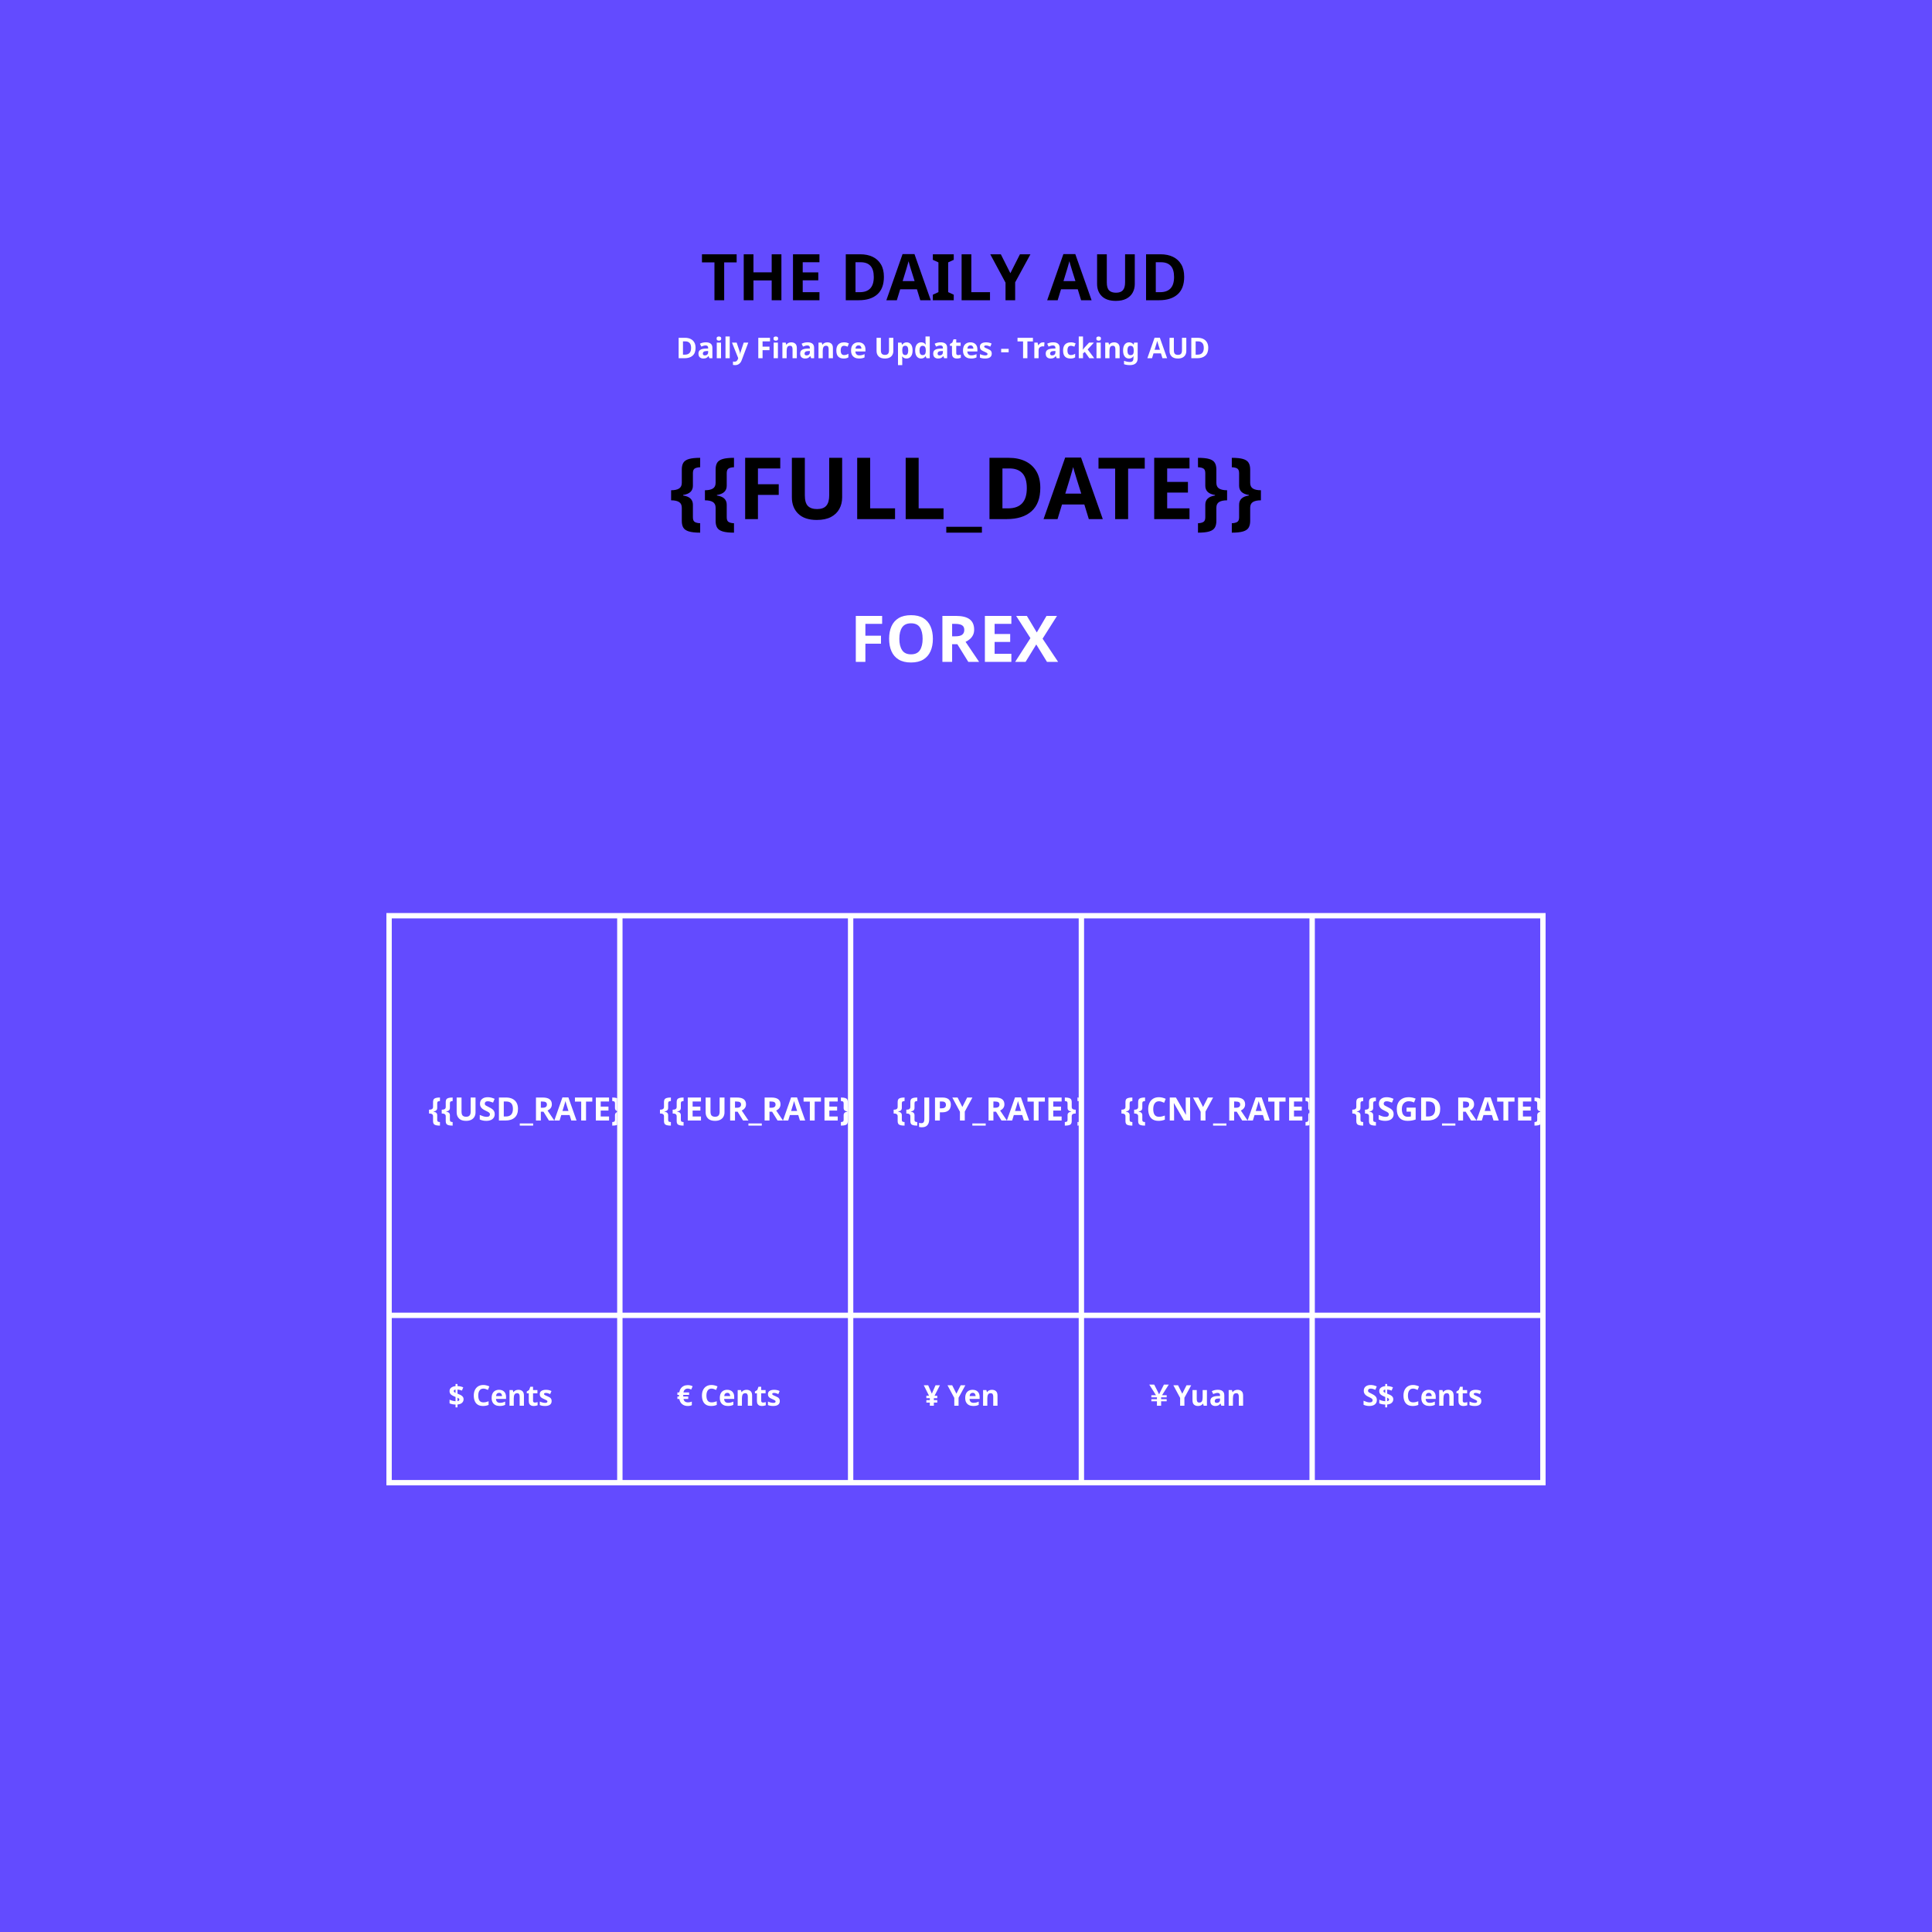
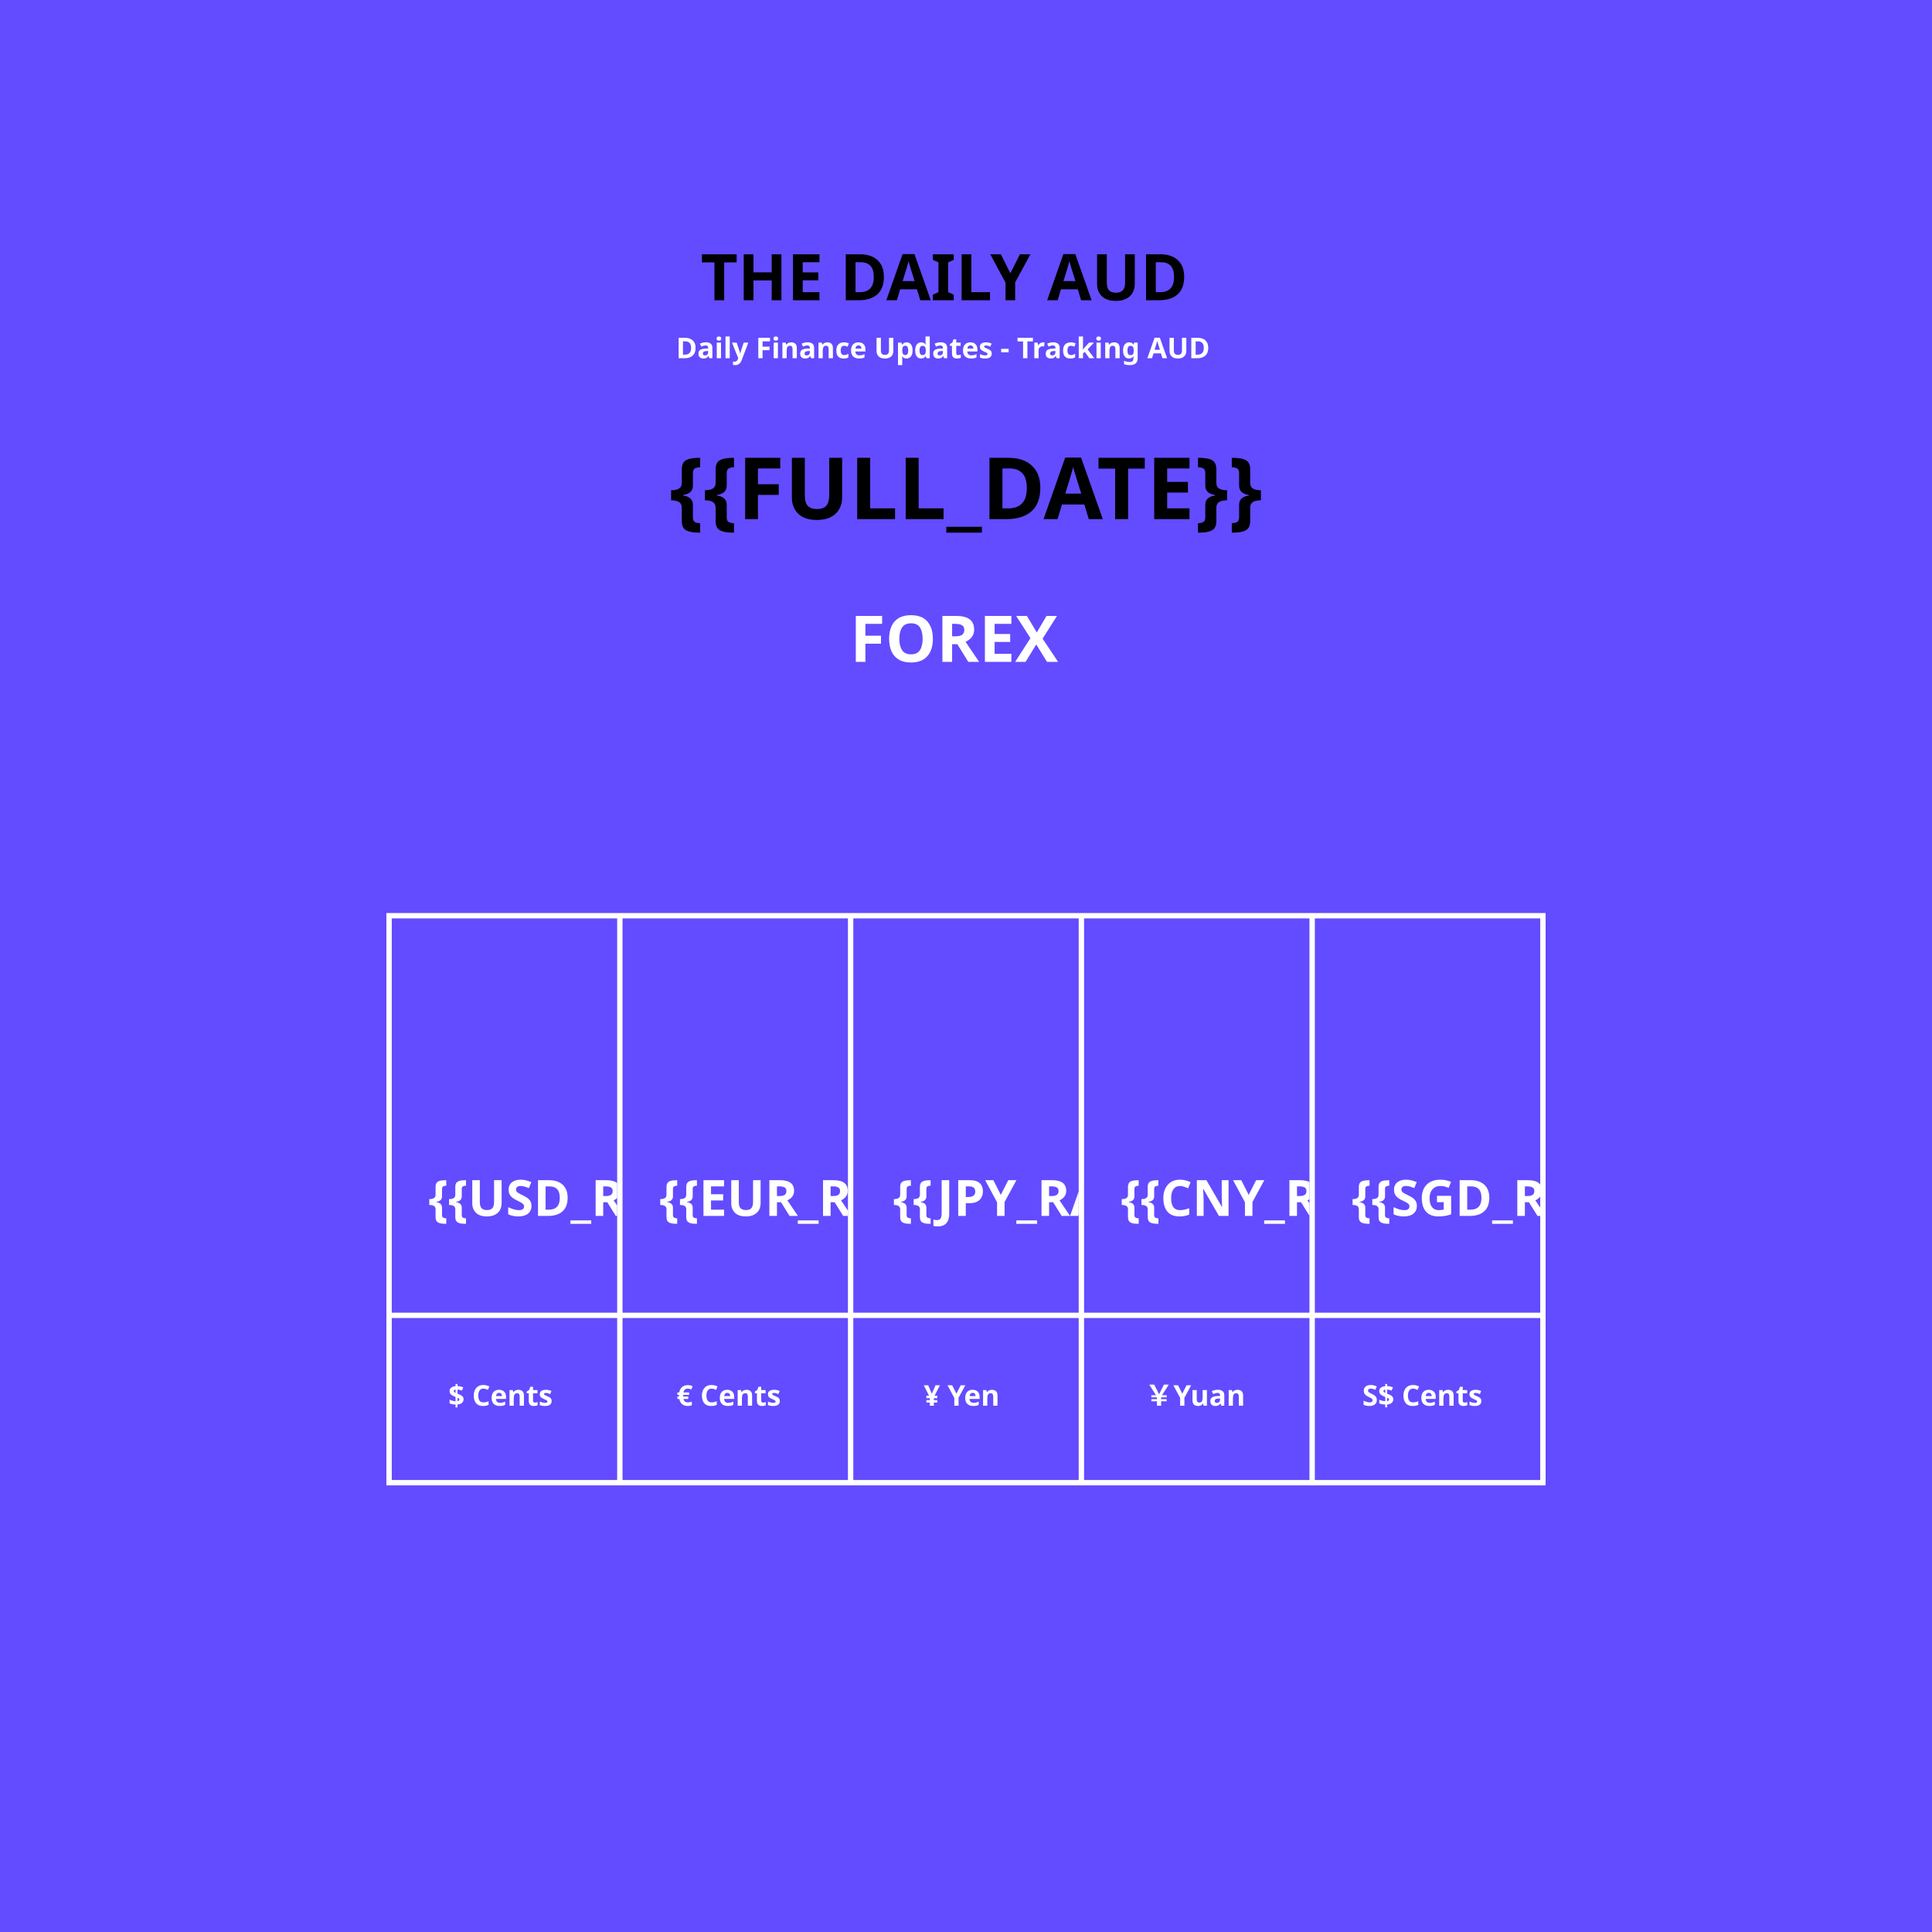
<svg xmlns="http://www.w3.org/2000/svg" version="1.1" width="810" height="810" viewBox="0 0 810 810">
  <defs>
    <clipPath id="clip_0">
      <path transform="matrix(.24,0,0,.24,0,0)" d="M0 0H3375V3375H0Z" clip-rule="evenodd" />
    </clipPath>
    <clipPath id="clip_1">
      <path transform="matrix(.24,0,0,.24,0,0)" d="M0 0H3375V3375H0Z" clip-rule="evenodd" />
    </clipPath>
    <clipPath id="clip_2">
      <path transform="matrix(.24,0,0,.24,0,0)" d="M684.375 1604.31H1078.125V2291.81H684.375Z" clip-rule="evenodd" />
    </clipPath>
    <clipPath id="clip_3">
      <path transform="matrix(.24,0,0,.24,0,0)" d="M1087.5 1604.31H1481.25V2291.81H1087.5Z" clip-rule="evenodd" />
    </clipPath>
    <clipPath id="clip_4">
      <path transform="matrix(.24,0,0,.24,0,0)" d="M1490.625 1604.31H1884.375V2291.81H1490.625Z" clip-rule="evenodd" />
    </clipPath>
    <clipPath id="clip_5">
      <path transform="matrix(.24,0,0,.24,0,0)" d="M1893.75 1604.31H2287.5V2291.81H1893.75Z" clip-rule="evenodd" />
    </clipPath>
    <clipPath id="clip_6">
      <path transform="matrix(.24,0,0,.24,0,0)" d="M2296.875 1604.31H2690.625V2291.81H2296.875Z" clip-rule="evenodd" />
    </clipPath>
    <clipPath id="clip_7">
      <path transform="matrix(.24,0,0,.24,0,0)" d="M684.375 2302.484H1078.125V2586.859H684.375Z" clip-rule="evenodd" />
    </clipPath>
    <clipPath id="clip_8">
      <path transform="matrix(.24,0,0,.24,0,0)" d="M1087.5 2302.484H1481.25V2586.859H1087.5Z" clip-rule="evenodd" />
    </clipPath>
    <clipPath id="clip_9">
      <path transform="matrix(.24,0,0,.24,0,0)" d="M1490.625 2302.484H1884.375V2586.859H1490.625Z" clip-rule="evenodd" />
    </clipPath>
    <clipPath id="clip_10">
      <path transform="matrix(.24,0,0,.24,0,0)" d="M1893.75 2302.484H2287.5V2586.859H1893.75Z" clip-rule="evenodd" />
    </clipPath>
    <clipPath id="clip_11">
      <path transform="matrix(.24,0,0,.24,0,0)" d="M2296.875 2302.484H2690.625V2586.859H2296.875Z" clip-rule="evenodd" />
    </clipPath>
    <clipPath id="clip_12">
      <path transform="matrix(.24,0,0,.24,0,0)" d="M675 1594.935H2700V2594.935H675Z" clip-rule="evenodd" />
    </clipPath>
    <clipPath id="clip_13">
      <path transform="matrix(.24,0,0,.24,0,0)" d="M0 0H3375V3375H0Z" clip-rule="evenodd" />
    </clipPath>
  </defs>
  <g clip-path="url(#clip_0)">
    <path transform="matrix(.75,0,0,.75,0,0)" d="M0 0H1080V1080H0Z" fill="#ffffff" />
  </g>
  <g clip-path="url(#clip_1)">
    <path transform="matrix(.75,0,0,.75,0,0)" d="M0 0H1080V1080H0Z" fill="#634bff" />
  </g>
  <g clip-path="url(#clip_2)">
-     <text fill="#ffffff" xml:space="preserve" transform="matrix(.75 0 0 .75 179.25 400.0343)" font-size="18" font-family="Montserrat" font-weight="bold">
+     <text fill="#ffffff" xml:space="preserve" transform="matrix(.75 0 0 .75 179.25 440.0343)" font-size="28" font-family="Montserrat" font-weight="bold">
      <tspan y="93" x=".562 5.255 9.947 19.403 27.059 36.611 42.971 51.791 60.563 67.979 76.031 80.723">{{USD_RATE}}</tspan>
    </text>
  </g>
  <g clip-path="url(#clip_3)">
-     <text fill="#ffffff" xml:space="preserve" transform="matrix(.75 0 0 .75 276 400.0343)" font-size="18" font-family="Montserrat" font-weight="bold">
+     <text fill="#ffffff" xml:space="preserve" transform="matrix(.75 0 0 .75 276 440.0343)" font-size="28" font-family="Montserrat" font-weight="bold">
      <tspan y="93" x=".656 5.348 10.04 18.092 27.548 36.537 42.897 51.717 60.489 67.905 75.957 80.649">{{EUR_RATE}}</tspan>
    </text>
  </g>
  <g clip-path="url(#clip_4)">
-     <text fill="#ffffff" xml:space="preserve" transform="matrix(.75 0 0 .75 372.75 400.0343)" font-size="18" font-family="Montserrat" font-weight="bold">
+     <text fill="#ffffff" xml:space="preserve" transform="matrix(.75 0 0 .75 372.75 440.0343)" font-size="28" font-family="Montserrat" font-weight="bold">
      <tspan y="93" x="2.281 6.973 11.665 18.157 26.821 34.885 41.246 50.066 58.838 66.254 74.306 78.998">{{JPY_RATE}}</tspan>
    </text>
  </g>
  <g clip-path="url(#clip_5)">
-     <text fill="#ffffff" xml:space="preserve" transform="matrix(.75 0 0 .75 469.5 400.0343)" font-size="18" font-family="Montserrat" font-weight="bold">
+     <text fill="#ffffff" xml:space="preserve" transform="matrix(.75 0 0 .75 469.5 440.0343)" font-size="28" font-family="Montserrat" font-weight="bold">
      <tspan y="93" x=".625 5.317 10.009 18.805 28.501 36.565 42.925 51.745 60.517 67.933 75.986 80.678">{{CNY_RATE}}</tspan>
    </text>
  </g>
  <g clip-path="url(#clip_6)">
-     <text fill="#ffffff" xml:space="preserve" transform="matrix(.75 0 0 .75 566.25 400.0343)" font-size="18" font-family="Montserrat" font-weight="bold">
+     <text fill="#ffffff" xml:space="preserve" transform="matrix(.75 0 0 .75 566.25 440.0343)" font-size="28" font-family="Montserrat" font-weight="bold">
      <tspan y="93" x=".672 5.364 10.056 17.712 26.964 36.516 42.876 51.696 60.468 67.884 75.936 80.628">{{SGD_RATE}}</tspan>
    </text>
  </g>
  <g clip-path="url(#clip_7)">
    <text fill="#ffffff" xml:space="preserve" transform="matrix(.75 0 0 .75 179.25 567.5961)" font-size="16" font-family="Montserrat" font-weight="bold">
      <tspan y="29" x="11.609 21.817 26.345 37.769 47.865 58.921 65.881">$ Cents</tspan>
    </text>
  </g>
  <g clip-path="url(#clip_8)">
    <text fill="#ffffff" xml:space="preserve" transform="matrix(.75 0 0 .75 276 567.5961)" font-size="16" font-family="Montserrat" font-weight="bold">
      <tspan y="29" x="10.156 23.276 27.804 39.228 49.324 60.38 67.34">€ Cents</tspan>
    </text>
  </g>
  <g clip-path="url(#clip_9)">
    <text fill="#ffffff" xml:space="preserve" transform="matrix(.75 0 0 .75 372.75 567.5961)" font-size="16" font-family="Montserrat" font-weight="bold">
      <tspan y="29" x="19.344 31.12 35.648 45.504 55.6">¥ Yen</tspan>
    </text>
  </g>
  <g clip-path="url(#clip_10)">
    <path transform="matrix(.012,0,0,.012,479.9297,589.3461)" d="M427 0H573V-154H767V-228H573V-293H767V-367H605L841-738H671L581-558C546-485 533-456 504-402H499C472-456 459-482 422-558L331-738H158L393-367H232V-293H427V-228H232V-154H427V0Z" fill="#ffffff" />
    <text fill-opacity="0" xml:space="preserve" transform="matrix(.75 0 0 .75 469.5 567.5961)" font-size="16" font-family="Unnamed">
      <tspan y="29" x="13.906">￥</tspan>
    </text>
    <text fill="#ffffff" xml:space="preserve" transform="matrix(.75 0 0 .75 469.5 567.5961)" font-size="16" font-family="Montserrat" font-weight="bold">
      <tspan y="29" x="29.906 40.162 51.154 61.026">Yuan</tspan>
    </text>
  </g>
  <g clip-path="url(#clip_11)">
    <text fill="#ffffff" xml:space="preserve" transform="matrix(.75 0 0 .75 566.25 567.5961)" font-size="16" font-family="Montserrat" font-weight="bold">
      <tspan y="29" x="6.5 16.708 26.916 31.444 42.868 52.964 64.02 70.98">S$ Cents</tspan>
    </text>
  </g>
  <g clip-path="url(#clip_12)">
    <path transform="matrix(.75,0,0,.75,162,382.7843)" d="M1.5 3V316.95M130.5 3V316.95M259.5 3V316.95M388.5 3V316.95M517.5 3V316.95M646.5 3V316.95M0 1.5H648M0 224.916H648M0 318.45H648" />
    <path transform="matrix(.75,0,0,.75,162,382.7843)" stroke-width="3" stroke-linecap="butt" stroke-miterlimit="4" stroke-linejoin="miter" fill="none" stroke="#ffffff" d="M1.5 3V316.95M130.5 3V316.95M259.5 3V316.95M388.5 3V316.95M517.5 3V316.95M646.5 3V316.95M0 1.5H648M0 224.916H648M0 318.45H648" />
  </g>
  <g clip-path="url(#clip_13)">
    <text xml:space="preserve" transform="matrix(.75 0 0 .75 293.725 98.12504)" font-size="35.99" font-family="Montserrat" font-weight="bold">
      <tspan y="37" x=".047 22.285 51.36 75.506 85.689 115.412 142.976 154.779 176.514 200.839 211.023 238.587 266.942">THE DAILY AUD</tspan>
    </text>
    <text fill="#ffffff" xml:space="preserve" transform="matrix(.75 0 0 .75 283.4438 138.9449)" font-size="16" font-family="Montserrat" font-weight="bold">
      <tspan y="15" x="0 13.216 23.088 27.904 32.72 42.288 46.816 57.04 61.856 72.912 82.784 93.84 103.296 113.392 117.92 130.528 141.568 152.64 162.512 169.472 179.568 188.064 192.592 198.768 203.296 213.184 220.08 229.952 239.409 249.969 254.785 265.841 277.041 281.569 293.825 306.433">Daily Finance Updates - Tracking AUD</tspan>
    </text>
    <text fill="#ffffff" xml:space="preserve" transform="matrix(.75 0 0 .75 283.4438 138.9449)" font-size="16" font-family="Montserrat" font-weight="bold">
      <tspan y="15" x="319.656"> </tspan>
    </text>
    <text fill="#ffffff" xml:space="preserve" transform="matrix(.75 0 0 .75 356.3625 249.7342)" font-size="35.99" font-family="Montserrat" font-weight="bold">
      <tspan y="37" x=".016 23.01 53.38 79.829 103.974">FOREX</tspan>
    </text>
    <text xml:space="preserve" text-anchor="middle" x="405" y="217.634" font-size="35.99" font-family="Montserrat" font-weight="bold">{{FULL_DATE}}</text>
  </g>
</svg>
